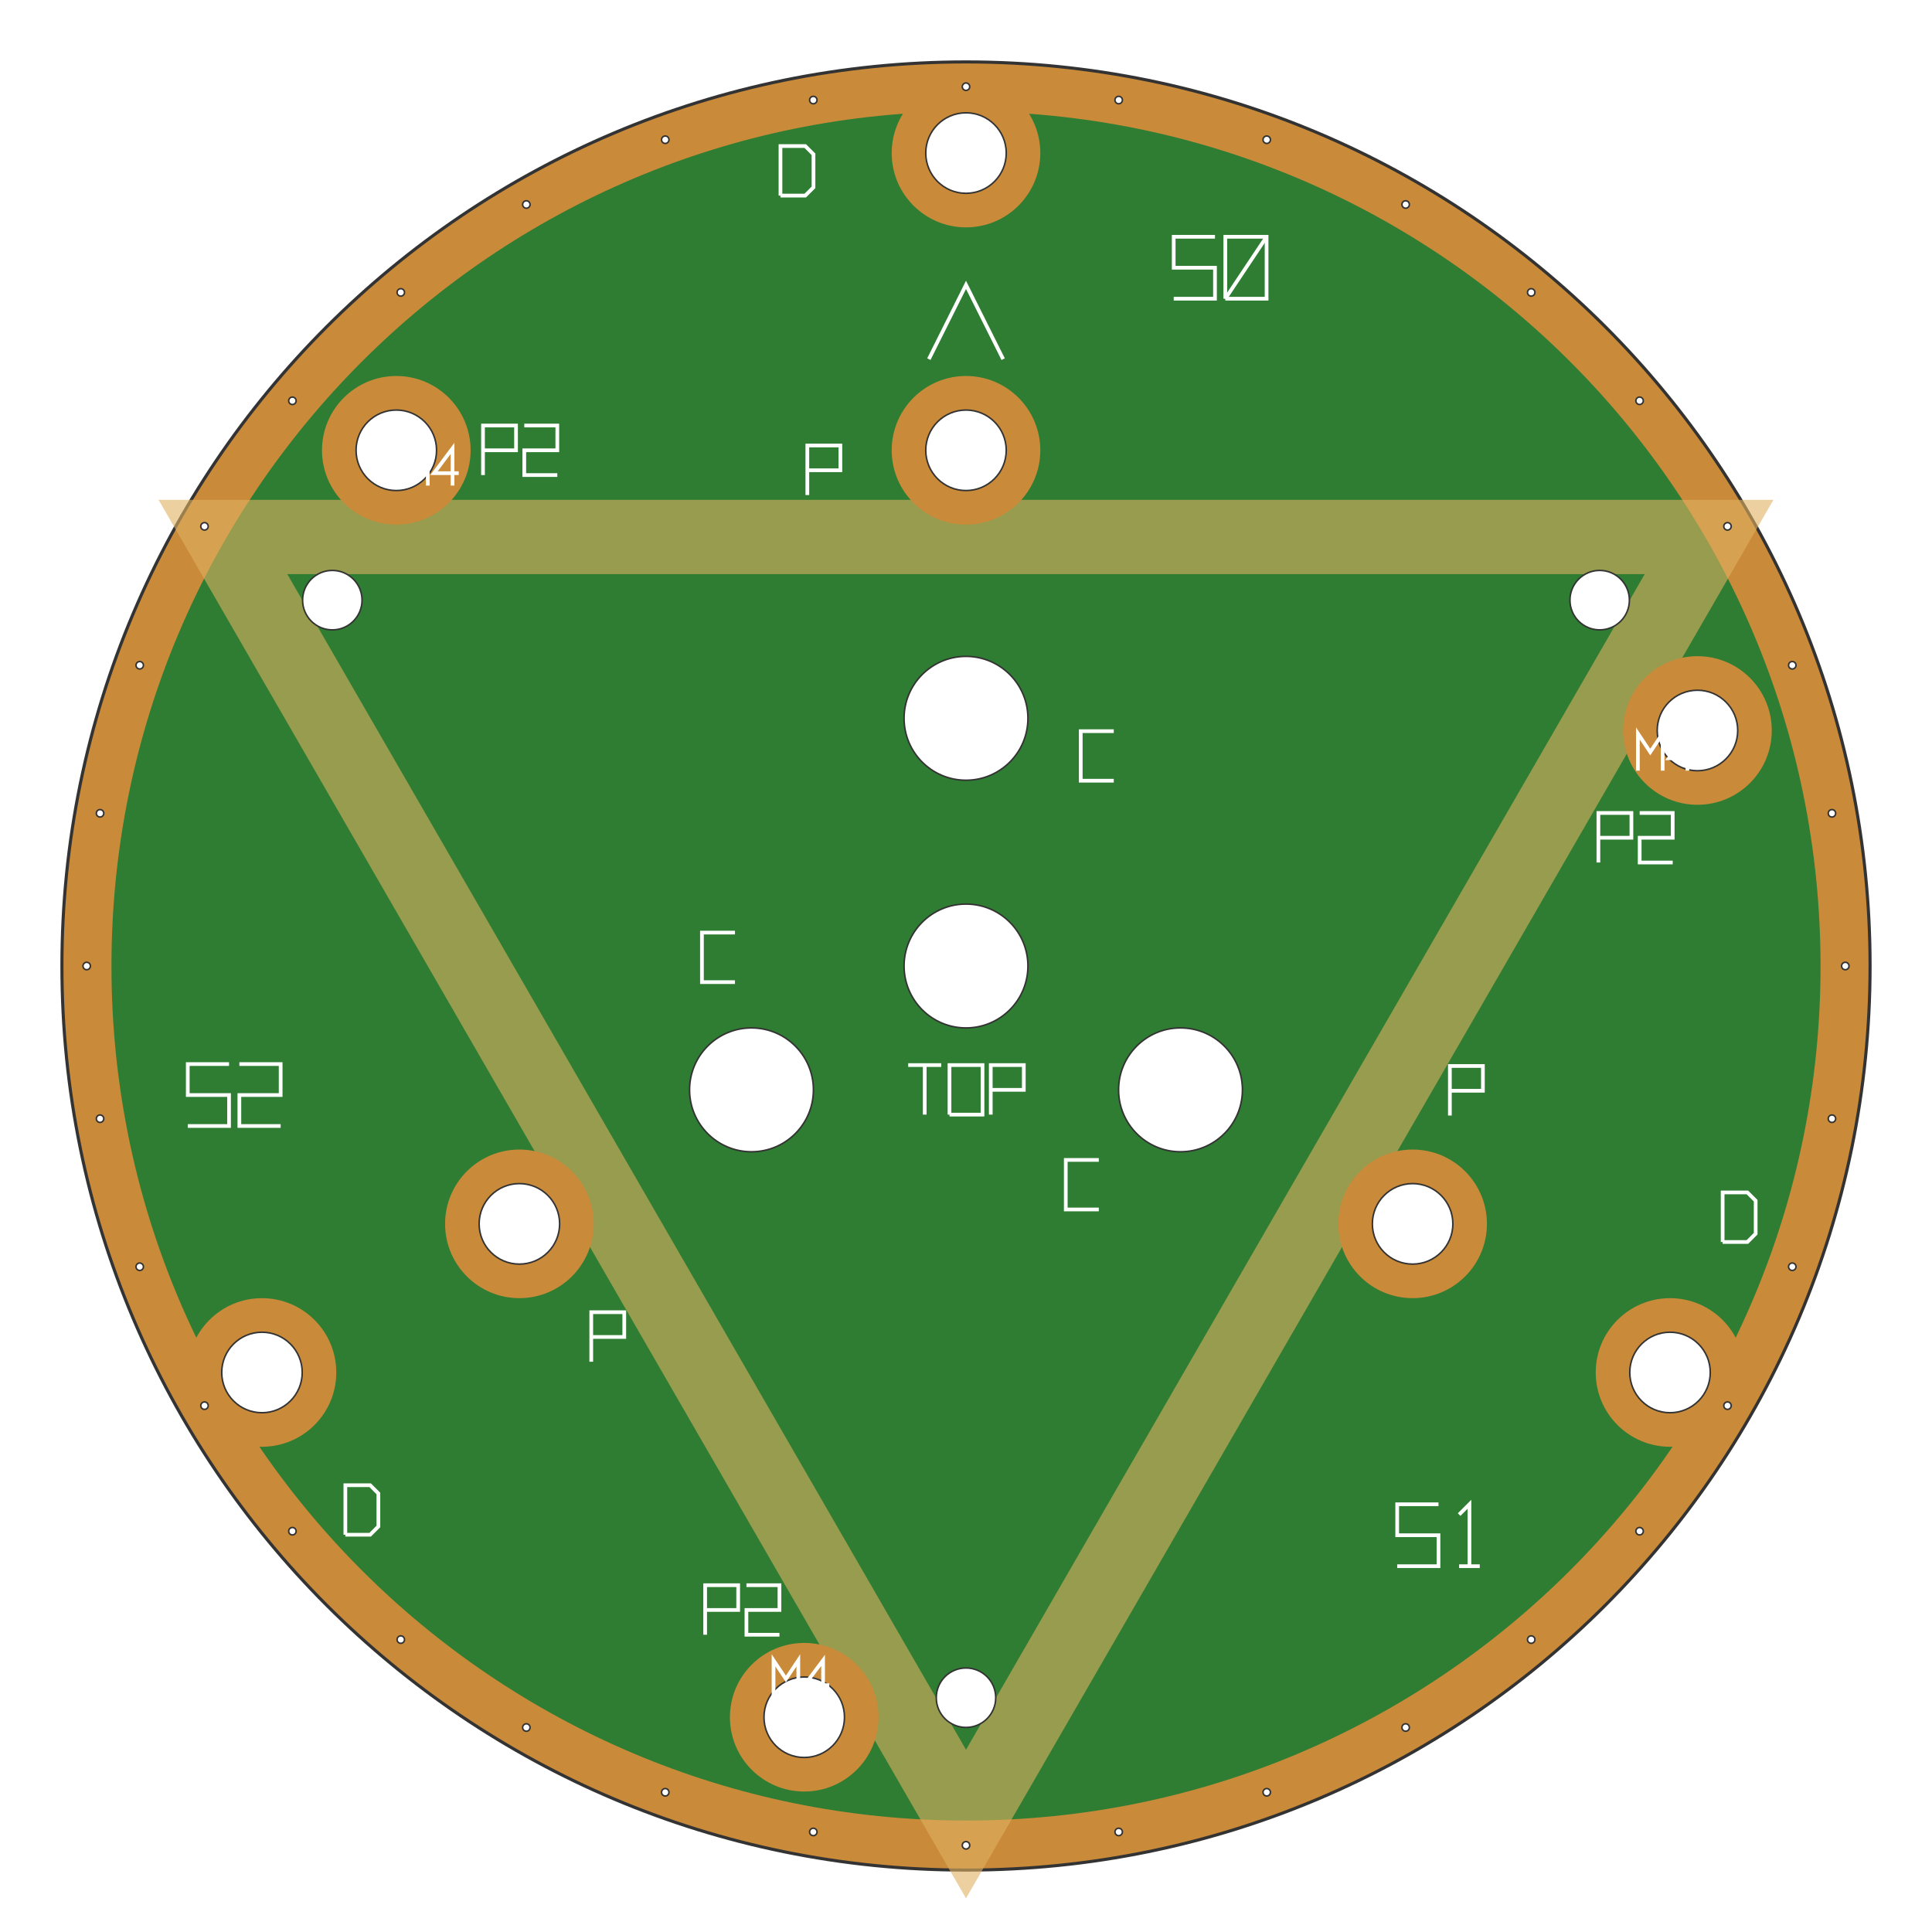
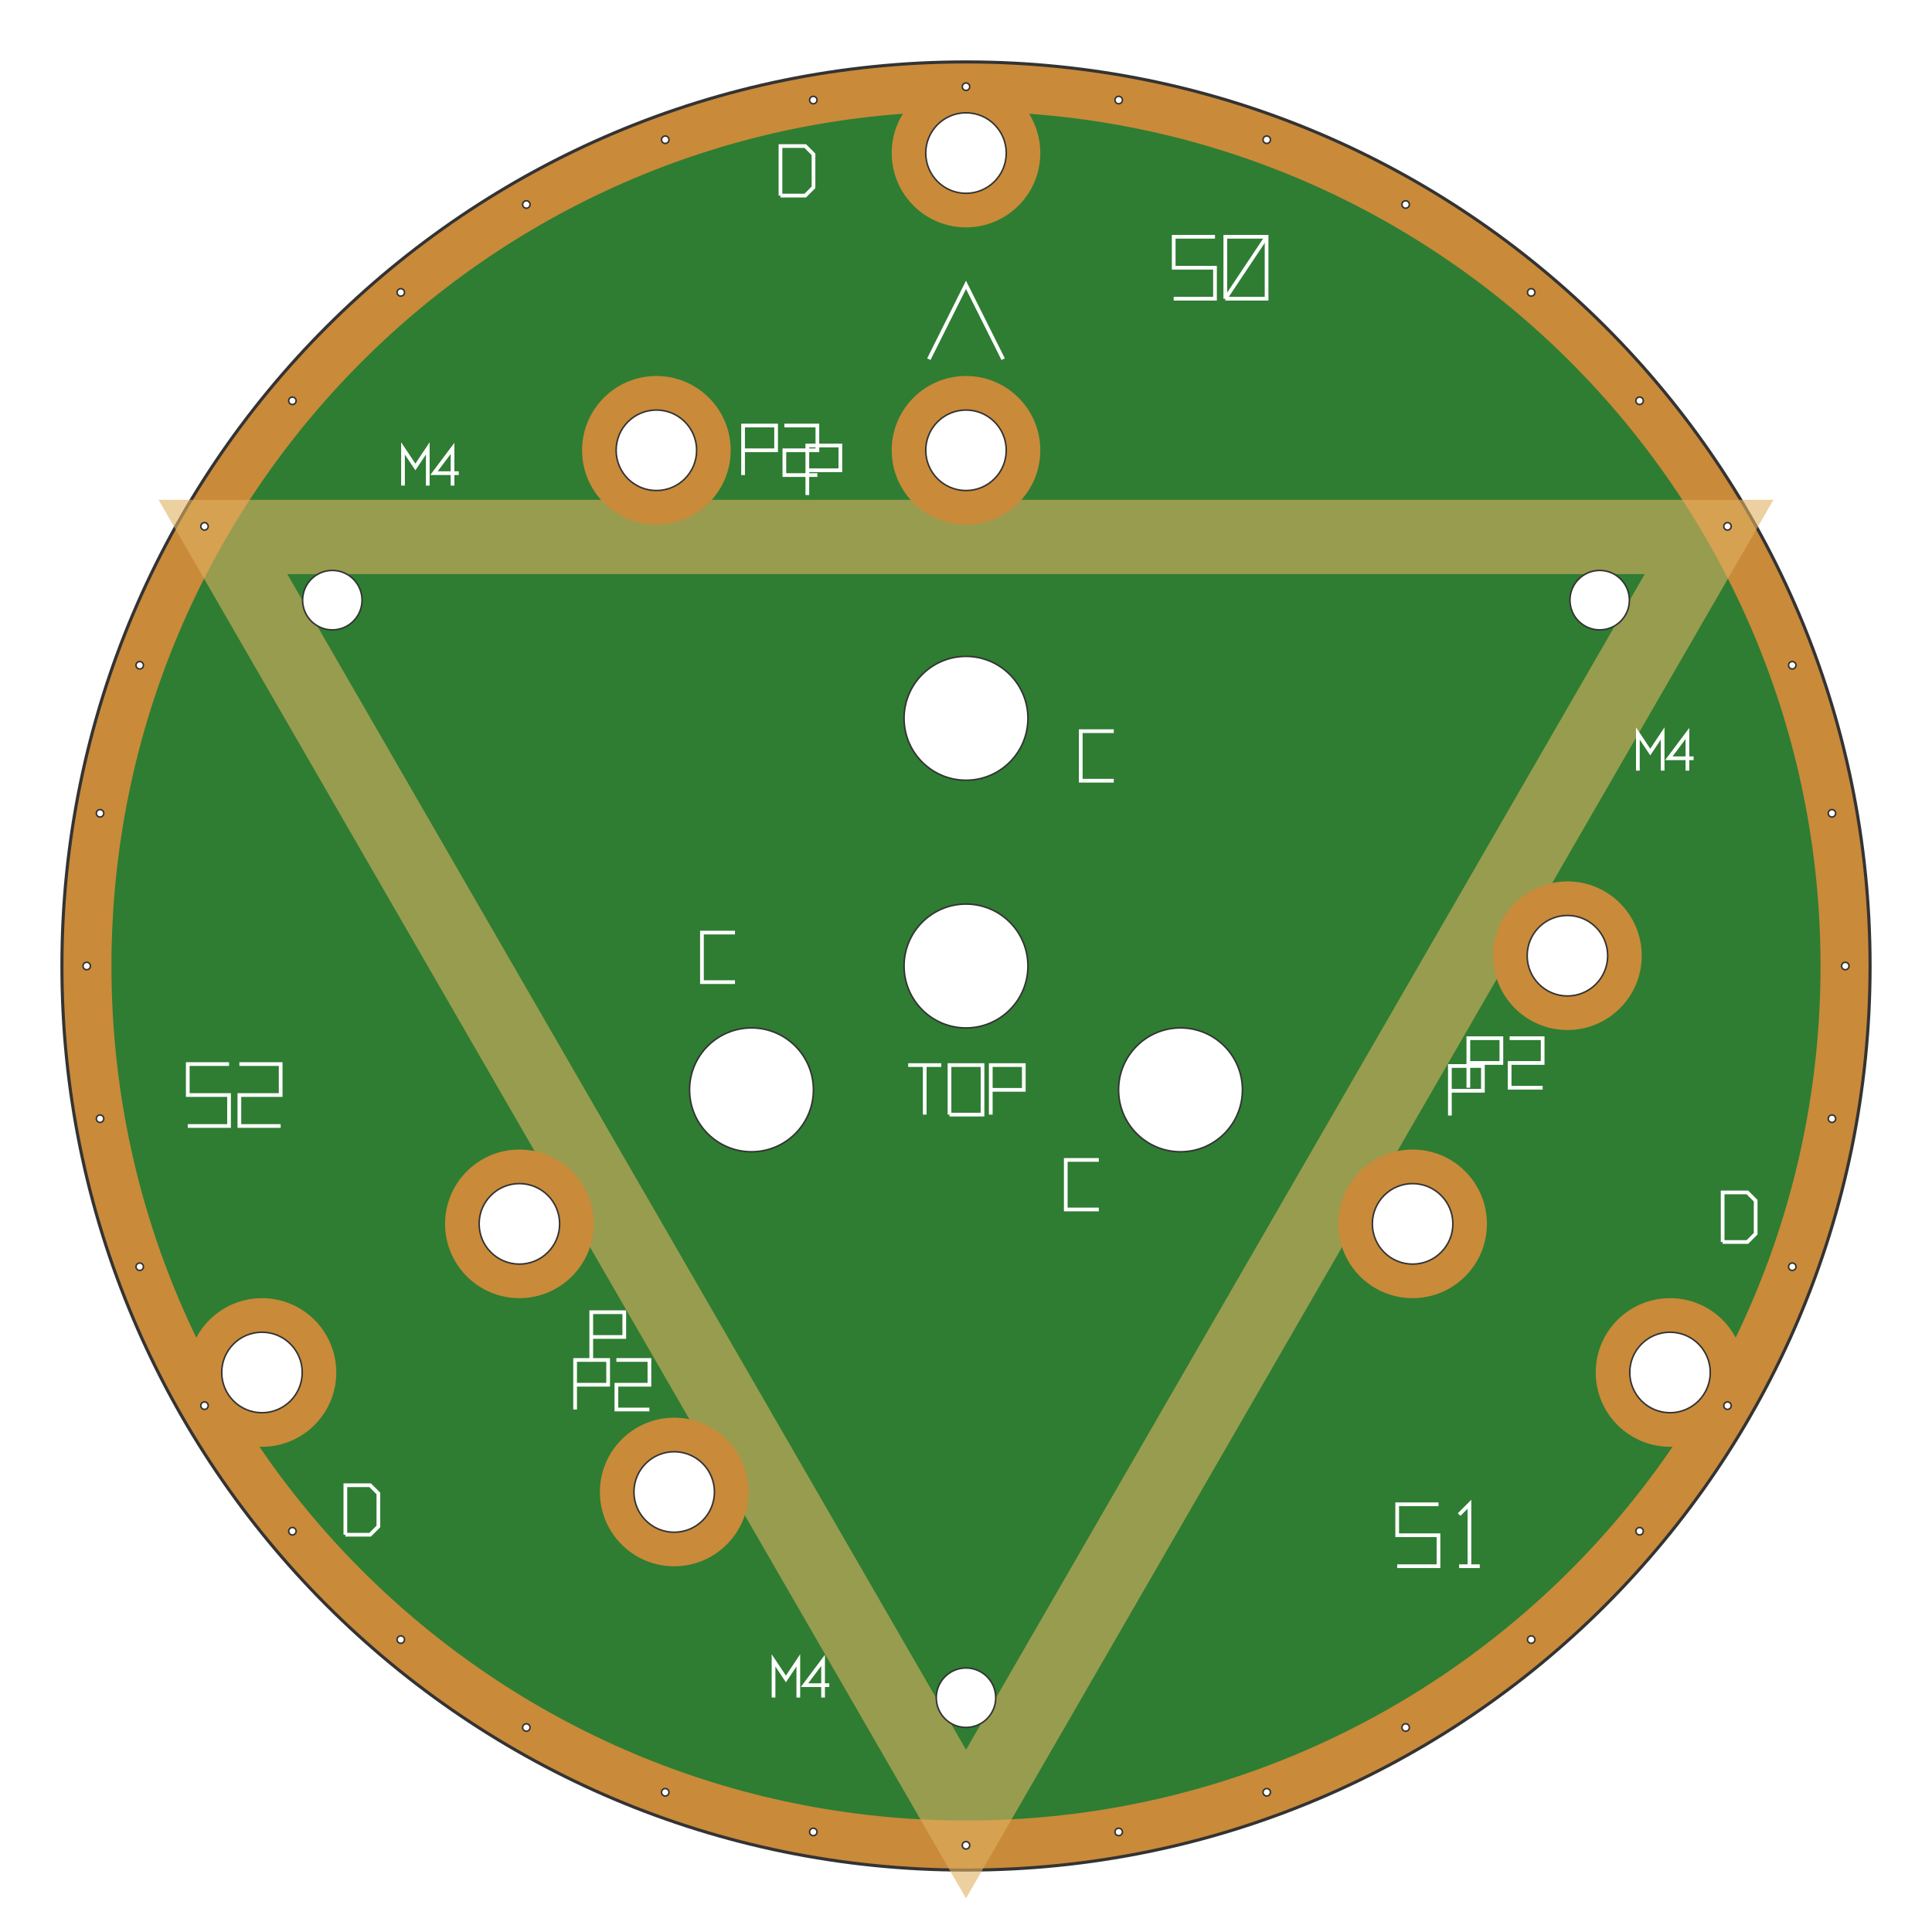
<svg xmlns="http://www.w3.org/2000/svg" width="624.0" height="624.0" viewBox="0 0 624.0 624.0">
  <rect width="100%" height="100%" fill="#ffffff" />
  <circle cx="312.0" cy="312.0" r="292.0" fill="#c98a3a" stroke="#333" />
  <circle cx="312.0" cy="312.0" r="276.0" fill="#2e7d32" />
  <polygon points="552.0,173.436 312,589.128 72.0,173.436" fill="none" stroke="#e0b060" stroke-width="24.0" opacity="0.6" />
  <circle cx="312.0" cy="49.436" r="24.0" fill="#c98a3a" />
  <circle cx="312.0" cy="49.436" r="13.0" fill="#ffffff" stroke="#333" stroke-width="0.5" />
  <circle cx="312.0" cy="145.436" r="24.0" fill="#c98a3a" />
  <circle cx="312.0" cy="145.436" r="13.0" fill="#ffffff" stroke="#333" stroke-width="0.5" />
-   <circle cx="128" cy="145.436" r="24.0" fill="#c98a3a" />
-   <circle cx="128" cy="145.436" r="13.0" fill="#ffffff" stroke="#333" stroke-width="0.5" />
+   <circle cx="212.0" cy="145.436" r="24.0" fill="#c98a3a" />
+   <circle cx="212.0" cy="145.436" r="13.0" fill="#ffffff" stroke="#333" stroke-width="0.5" />
  <circle cx="312.0" cy="232.0" r="20.0" fill="#ffffff" stroke="#333" stroke-width="0.5" />
  <circle cx="539.387" cy="443.282" r="24.0" fill="#c98a3a" />
  <circle cx="539.387" cy="443.282" r="13.0" fill="#ffffff" stroke="#333" stroke-width="0.5" />
  <circle cx="456.249" cy="395.282" r="24.0" fill="#c98a3a" />
  <circle cx="456.249" cy="395.282" r="13.0" fill="#ffffff" stroke="#333" stroke-width="0.5" />
-   <circle cx="548.249" cy="235.933" r="24.0" fill="#c98a3a" />
-   <circle cx="548.249" cy="235.933" r="13.0" fill="#ffffff" stroke="#333" stroke-width="0.5" />
+   <circle cx="506.249" cy="308.679" r="24.0" fill="#c98a3a" />
+   <circle cx="506.249" cy="308.679" r="13.0" fill="#ffffff" stroke="#333" stroke-width="0.5" />
  <circle cx="381.282" cy="352.0" r="20.0" fill="#ffffff" stroke="#333" stroke-width="0.5" />
  <circle cx="84.613" cy="443.282" r="24.0" fill="#c98a3a" />
  <circle cx="84.613" cy="443.282" r="13.0" fill="#ffffff" stroke="#333" stroke-width="0.5" />
  <circle cx="167.751" cy="395.282" r="24.0" fill="#c98a3a" />
  <circle cx="167.751" cy="395.282" r="13.0" fill="#ffffff" stroke="#333" stroke-width="0.5" />
-   <circle cx="259.751" cy="554.631" r="24.0" fill="#c98a3a" />
-   <circle cx="259.751" cy="554.631" r="13.0" fill="#ffffff" stroke="#333" stroke-width="0.5" />
+   <circle cx="217.751" cy="481.885" r="24.0" fill="#c98a3a" />
+   <circle cx="217.751" cy="481.885" r="13.0" fill="#ffffff" stroke="#333" stroke-width="0.5" />
  <circle cx="242.718" cy="352.0" r="20.0" fill="#ffffff" stroke="#333" stroke-width="0.5" />
  <circle cx="312.0" cy="312.0" r="20.0" fill="#ffffff" stroke="#333" stroke-width="0.5" />
  <circle cx="516.666" cy="193.836" r="9.6" fill="#ffffff" stroke="#333" stroke-width="0.5" />
  <circle cx="312" cy="548.328" r="9.6" fill="#ffffff" stroke="#333" stroke-width="0.5" />
  <circle cx="107.334" cy="193.836" r="9.6" fill="#ffffff" stroke="#333" stroke-width="0.5" />
  <circle cx="312.0" cy="28.0" r="1.2" fill="#ffffff" stroke="#333" stroke-width="0.5" />
  <circle cx="361.316" cy="32.315" r="1.2" fill="#ffffff" stroke="#333" stroke-width="0.5" />
  <circle cx="409.134" cy="45.127" r="1.2" fill="#ffffff" stroke="#333" stroke-width="0.5" />
  <circle cx="454.0" cy="66.049" r="1.2" fill="#ffffff" stroke="#333" stroke-width="0.5" />
  <circle cx="494.552" cy="94.443" r="1.2" fill="#ffffff" stroke="#333" stroke-width="0.5" />
  <circle cx="529.557" cy="129.448" r="1.2" fill="#ffffff" stroke="#333" stroke-width="0.5" />
  <circle cx="557.951" cy="170.0" r="1.2" fill="#ffffff" stroke="#333" stroke-width="0.5" />
  <circle cx="578.873" cy="214.866" r="1.2" fill="#ffffff" stroke="#333" stroke-width="0.5" />
  <circle cx="591.685" cy="262.684" r="1.2" fill="#ffffff" stroke="#333" stroke-width="0.5" />
  <circle cx="596.0" cy="312.0" r="1.2" fill="#ffffff" stroke="#333" stroke-width="0.5" />
  <circle cx="591.685" cy="361.316" r="1.2" fill="#ffffff" stroke="#333" stroke-width="0.5" />
  <circle cx="578.873" cy="409.134" r="1.2" fill="#ffffff" stroke="#333" stroke-width="0.5" />
  <circle cx="557.951" cy="454" r="1.2" fill="#ffffff" stroke="#333" stroke-width="0.5" />
  <circle cx="529.557" cy="494.552" r="1.2" fill="#ffffff" stroke="#333" stroke-width="0.5" />
  <circle cx="494.552" cy="529.557" r="1.2" fill="#ffffff" stroke="#333" stroke-width="0.5" />
  <circle cx="454.0" cy="557.951" r="1.2" fill="#ffffff" stroke="#333" stroke-width="0.5" />
  <circle cx="409.134" cy="578.873" r="1.2" fill="#ffffff" stroke="#333" stroke-width="0.5" />
  <circle cx="361.316" cy="591.685" r="1.2" fill="#ffffff" stroke="#333" stroke-width="0.5" />
  <circle cx="312" cy="596.0" r="1.2" fill="#ffffff" stroke="#333" stroke-width="0.5" />
  <circle cx="262.684" cy="591.685" r="1.2" fill="#ffffff" stroke="#333" stroke-width="0.5" />
  <circle cx="214.866" cy="578.873" r="1.2" fill="#ffffff" stroke="#333" stroke-width="0.5" />
  <circle cx="170" cy="557.951" r="1.2" fill="#ffffff" stroke="#333" stroke-width="0.5" />
  <circle cx="129.448" cy="529.557" r="1.2" fill="#ffffff" stroke="#333" stroke-width="0.5" />
  <circle cx="94.443" cy="494.552" r="1.2" fill="#ffffff" stroke="#333" stroke-width="0.5" />
  <circle cx="66.049" cy="454" r="1.2" fill="#ffffff" stroke="#333" stroke-width="0.5" />
  <circle cx="45.127" cy="409.134" r="1.2" fill="#ffffff" stroke="#333" stroke-width="0.5" />
  <circle cx="32.315" cy="361.316" r="1.2" fill="#ffffff" stroke="#333" stroke-width="0.5" />
  <circle cx="28.0" cy="312" r="1.2" fill="#ffffff" stroke="#333" stroke-width="0.5" />
  <circle cx="32.315" cy="262.684" r="1.2" fill="#ffffff" stroke="#333" stroke-width="0.5" />
  <circle cx="45.127" cy="214.866" r="1.2" fill="#ffffff" stroke="#333" stroke-width="0.5" />
  <circle cx="66.049" cy="170.0" r="1.2" fill="#ffffff" stroke="#333" stroke-width="0.5" />
  <circle cx="94.443" cy="129.448" r="1.2" fill="#ffffff" stroke="#333" stroke-width="0.5" />
  <circle cx="129.448" cy="94.443" r="1.2" fill="#ffffff" stroke="#333" stroke-width="0.5" />
  <circle cx="170" cy="66.049" r="1.2" fill="#ffffff" stroke="#333" stroke-width="0.5" />
  <circle cx="214.866" cy="45.127" r="1.2" fill="#ffffff" stroke="#333" stroke-width="0.5" />
  <circle cx="262.684" cy="32.315" r="1.2" fill="#ffffff" stroke="#333" stroke-width="0.5" />
  <polyline points="293.333,344.0 304.0,344.0" fill="none" stroke="#ffffff" stroke-width="1.2" />
  <polyline points="298.667,344.0 298.667,360.0" fill="none" stroke="#ffffff" stroke-width="1.2" />
  <polyline points="306.667,360.0 317.333,360.0 317.333,344.0 306.667,344.0 306.667,360.0" fill="none" stroke="#ffffff" stroke-width="1.2" />
  <polyline points="320.0,360.0 320.0,344.0 330.667,344.0 330.667,352.0 320.0,352.0" fill="none" stroke="#ffffff" stroke-width="1.2" />
  <polyline points="392.418,76.474 379.085,76.474 379.085,86.474 392.418,86.474 392.418,96.474 379.085,96.474" fill="none" stroke="#ffffff" stroke-width="1.2" />
  <polyline points="395.752,96.474 409.085,96.474 409.085,76.474 395.752,76.474 395.752,96.474" fill="none" stroke="#ffffff" stroke-width="1.2" />
  <polyline points="395.752,96.474 409.085,76.474" fill="none" stroke="#ffffff" stroke-width="1.2" />
  <polyline points="252.077,63.174 252.077,47.174 260.077,47.174 262.743,49.84 262.743,60.507 260.077,63.174 252.077,63.174" fill="none" stroke="#ffffff" stroke-width="1.2" />
  <polyline points="260.755,159.888 260.755,143.888 271.422,143.888 271.422,151.888 260.755,151.888" fill="none" stroke="#ffffff" stroke-width="1.2" />
-   <polyline points="156,153.436 156,137.436 166.667,137.436 166.667,145.436 156,145.436" fill="none" stroke="#ffffff" stroke-width="1.2" />
-   <polyline points="169.333,137.436 180,137.436 180,145.436 169.333,145.436 169.333,153.436 180,153.436" fill="none" stroke="#ffffff" stroke-width="1.2" />
+   <polyline points="240.0,153.436 240.0,137.436 250.667,137.436 250.667,145.436 240.0,145.436" fill="none" stroke="#ffffff" stroke-width="1.2" />
+   <polyline points="253.333,137.436 264.0,137.436 264.0,145.436 253.333,145.436 253.333,153.436 264.0,153.436" fill="none" stroke="#ffffff" stroke-width="1.2" />
  <polyline points="359.727,236.156 349.06,236.156 349.06,252.156 359.727,252.156" fill="none" stroke="#ffffff" stroke-width="1.2" />
  <polyline points="464.602,485.851 451.269,485.851 451.269,495.851 464.602,495.851 464.602,505.851 451.269,505.851" fill="none" stroke="#ffffff" stroke-width="1.2" />
  <polyline points="471.269,489.184 474.602,485.851 474.602,505.851" fill="none" stroke="#ffffff" stroke-width="1.2" />
  <polyline points="471.269,505.851 477.936,505.851" fill="none" stroke="#ffffff" stroke-width="1.2" />
  <polyline points="556.38,401.137 556.38,385.137 564.38,385.137 567.047,387.803 567.047,398.47 564.38,401.137 556.38,401.137" fill="none" stroke="#ffffff" stroke-width="1.2" />
  <polyline points="468.283,360.295 468.283,344.295 478.95,344.295 478.95,352.295 468.283,352.295" fill="none" stroke="#ffffff" stroke-width="1.2" />
-   <polyline points="516.249,278.574 516.249,262.574 526.915,262.574 526.915,270.574 516.249,270.574" fill="none" stroke="#ffffff" stroke-width="1.2" />
-   <polyline points="529.582,262.574 540.249,262.574 540.249,270.574 529.582,270.574 529.582,278.574 540.249,278.574" fill="none" stroke="#ffffff" stroke-width="1.2" />
+   <polyline points="474.249,351.321 474.249,335.321 484.915,335.321 484.915,343.321 474.249,343.321" fill="none" stroke="#ffffff" stroke-width="1.2" />
+   <polyline points="487.582,335.321 498.249,335.321 498.249,343.321 487.582,343.321 487.582,351.321 498.249,351.321" fill="none" stroke="#ffffff" stroke-width="1.2" />
  <polyline points="354.891,374.636 344.224,374.636 344.224,390.636 354.891,390.636" fill="none" stroke="#ffffff" stroke-width="1.2" />
  <polyline points="73.979,343.676 60.646,343.676 60.646,353.676 73.979,353.676 73.979,363.676 60.646,363.676" fill="none" stroke="#ffffff" stroke-width="1.2" />
  <polyline points="77.313,343.676 90.646,343.676 90.646,353.676 77.313,353.676 77.313,363.676 90.646,363.676" fill="none" stroke="#ffffff" stroke-width="1.2" />
  <polyline points="111.544,495.69 111.544,479.69 119.544,479.69 122.21,482.356 122.21,493.023 119.544,495.69 111.544,495.69" fill="none" stroke="#ffffff" stroke-width="1.2" />
  <polyline points="190.962,439.816 190.962,423.816 201.628,423.816 201.628,431.816 190.962,431.816" fill="none" stroke="#ffffff" stroke-width="1.2" />
-   <polyline points="227.751,527.99 227.751,511.99 238.418,511.99 238.418,519.99 227.751,519.99" fill="none" stroke="#ffffff" stroke-width="1.2" />
-   <polyline points="241.085,511.99 251.751,511.99 251.751,519.99 241.085,519.99 241.085,527.99 251.751,527.99" fill="none" stroke="#ffffff" stroke-width="1.2" />
+   <polyline points="185.751,455.244 185.751,439.244 196.418,439.244 196.418,447.244 185.751,447.244" fill="none" stroke="#ffffff" stroke-width="1.2" />
+   <polyline points="199.085,439.244 209.751,439.244 209.751,447.244 199.085,447.244 199.085,455.244 209.751,455.244" fill="none" stroke="#ffffff" stroke-width="1.2" />
  <polyline points="237.382,301.208 226.715,301.208 226.715,317.208 237.382,317.208" fill="none" stroke="#ffffff" stroke-width="1.2" />
  <polyline points="529.002,248.904 529.002,236.904 533.002,242.904 537.002,236.904 537.002,248.904" fill="none" stroke="#ffffff" stroke-width="1.2" />
  <polyline points="545.002,248.904 545.002,236.904 539.002,244.904 547.002,244.904" fill="none" stroke="#ffffff" stroke-width="1.2" />
  <polyline points="249.838,548.271 249.838,536.271 253.838,542.271 257.838,536.271 257.838,548.271" fill="none" stroke="#ffffff" stroke-width="1.2" />
  <polyline points="265.838,548.271 265.838,536.271 259.838,544.271 267.838,544.271" fill="none" stroke="#ffffff" stroke-width="1.2" />
  <polyline points="130.161,156.825 130.161,144.825 134.161,150.825 138.161,144.825 138.161,156.825" fill="none" stroke="#ffffff" stroke-width="1.2" />
  <polyline points="146.161,156.825 146.161,144.825 140.161,152.825 148.161,152.825" fill="none" stroke="#ffffff" stroke-width="1.2" />
  <polyline points="300.0,116.0 312.0,92.0 324.0,116.0" fill="none" stroke="#ffffff" stroke-width="1.2" />
</svg>
